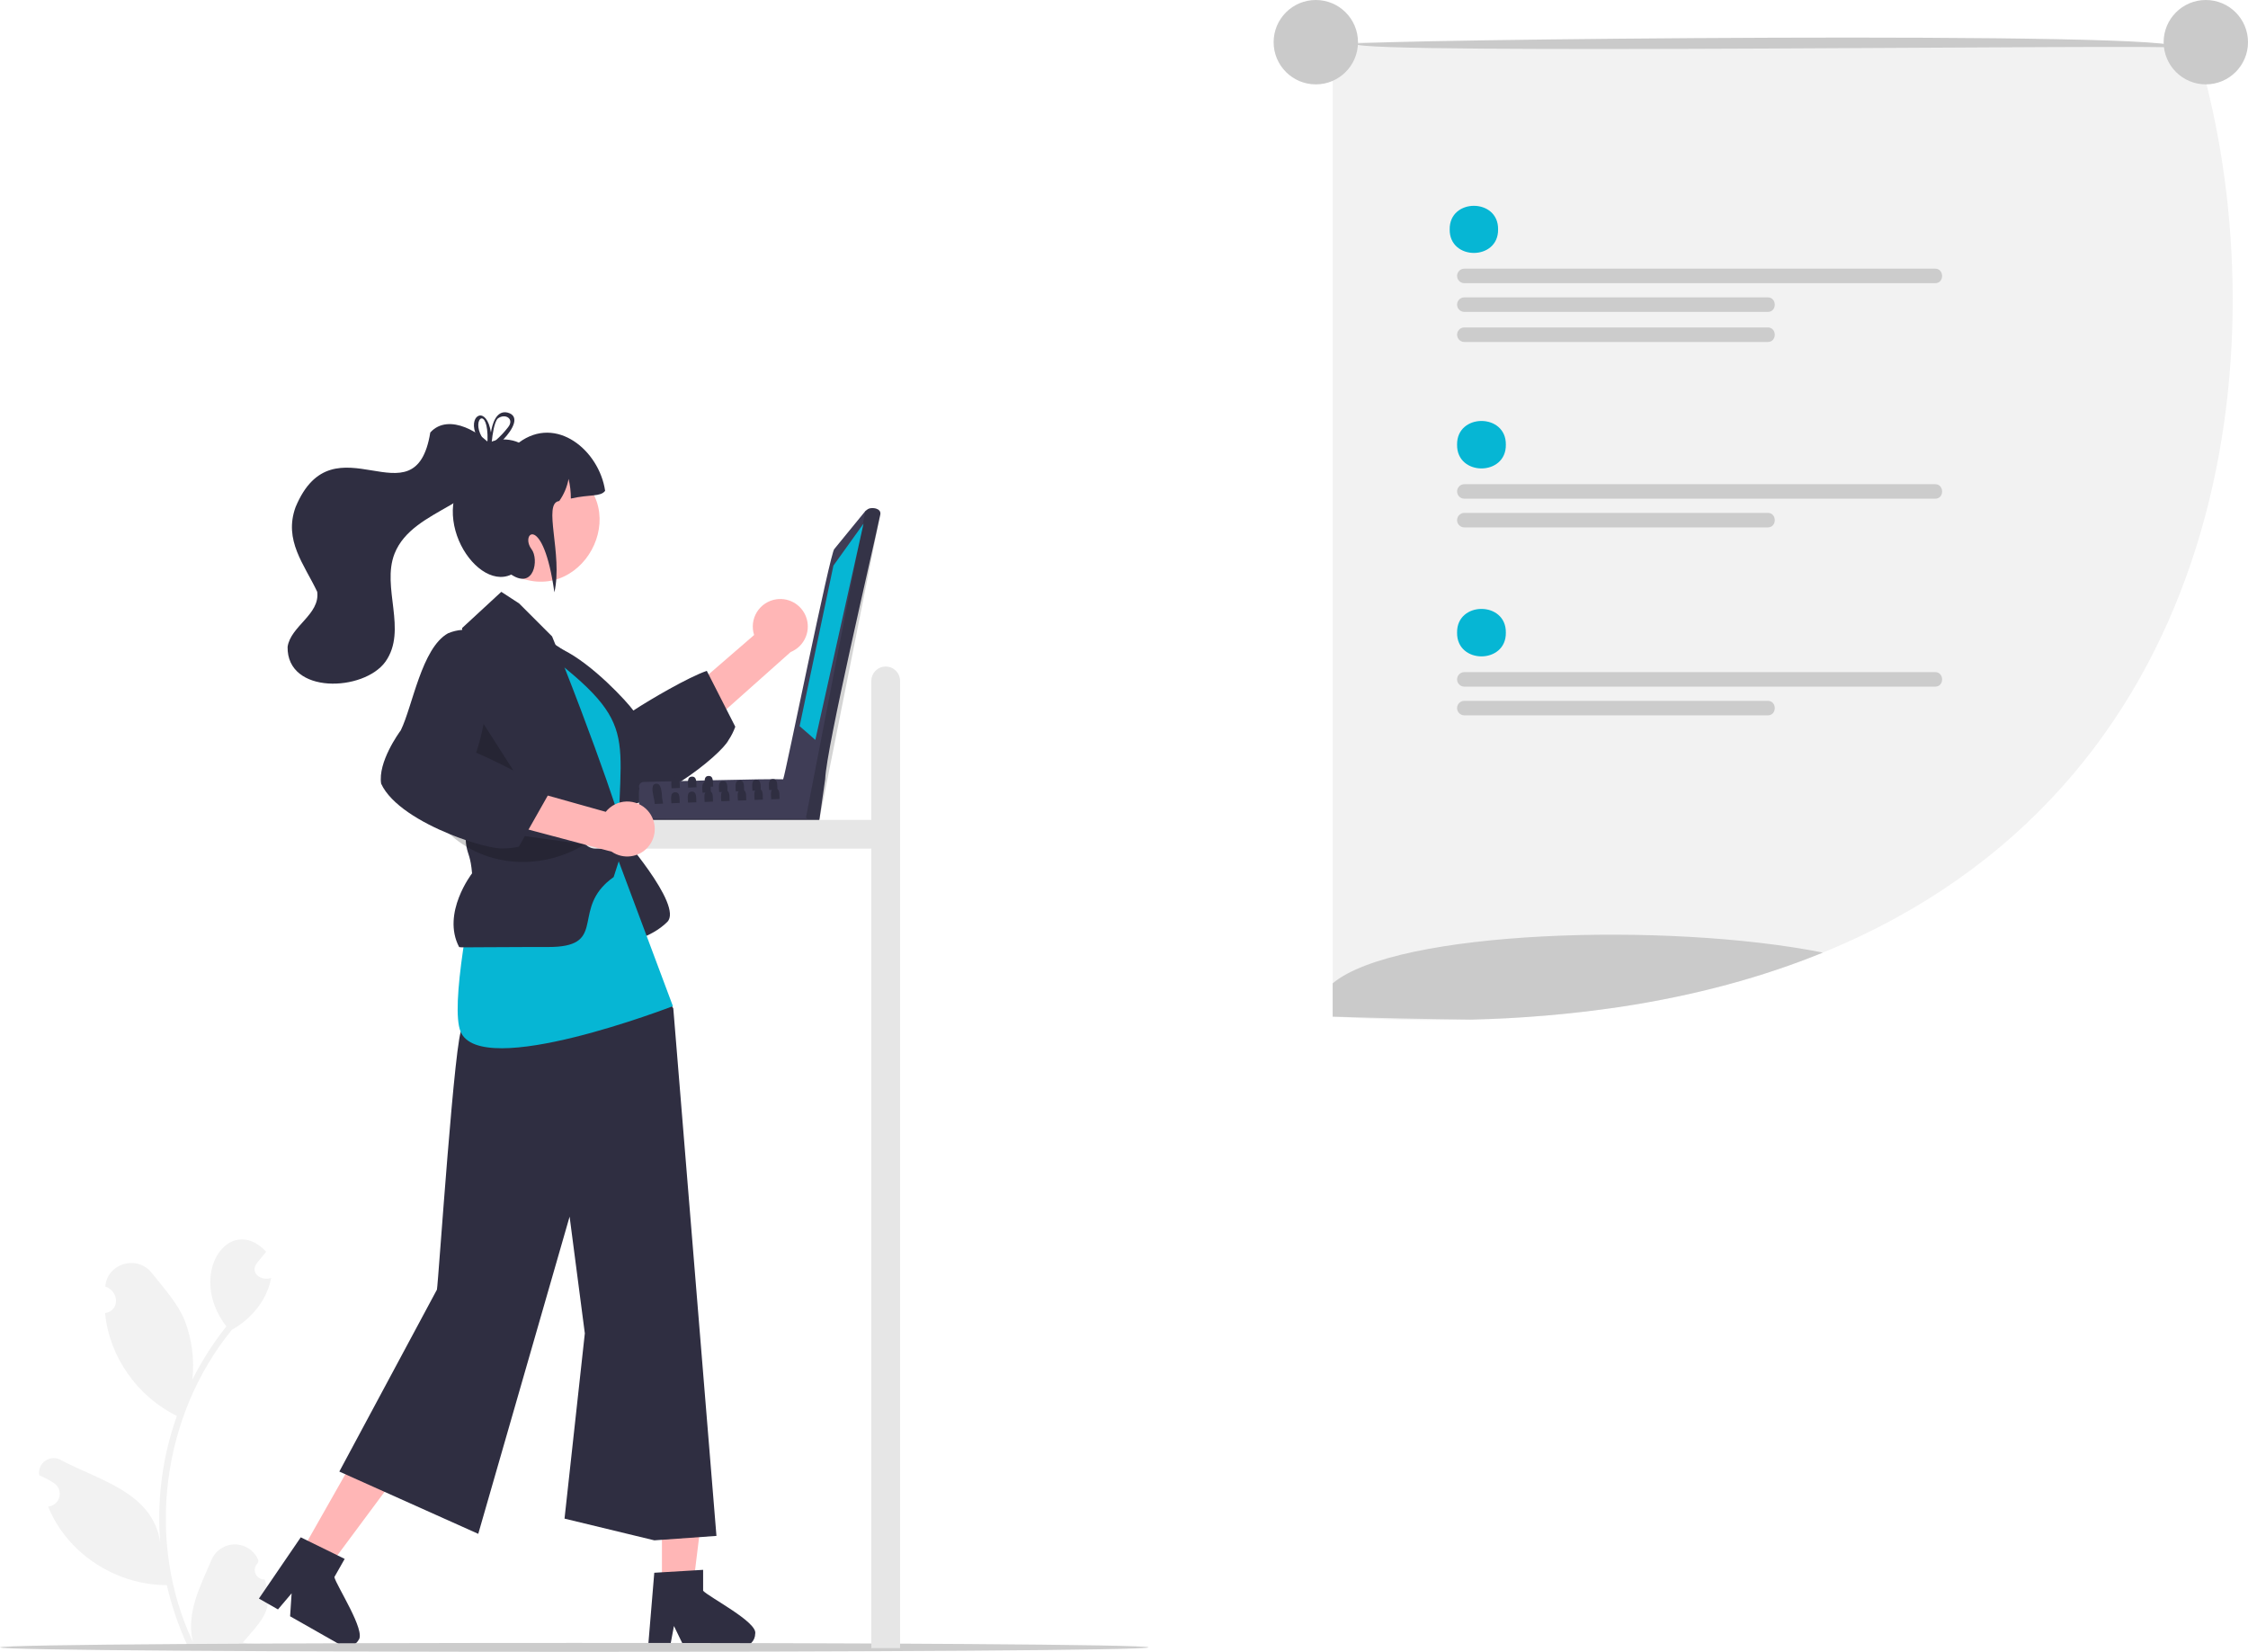
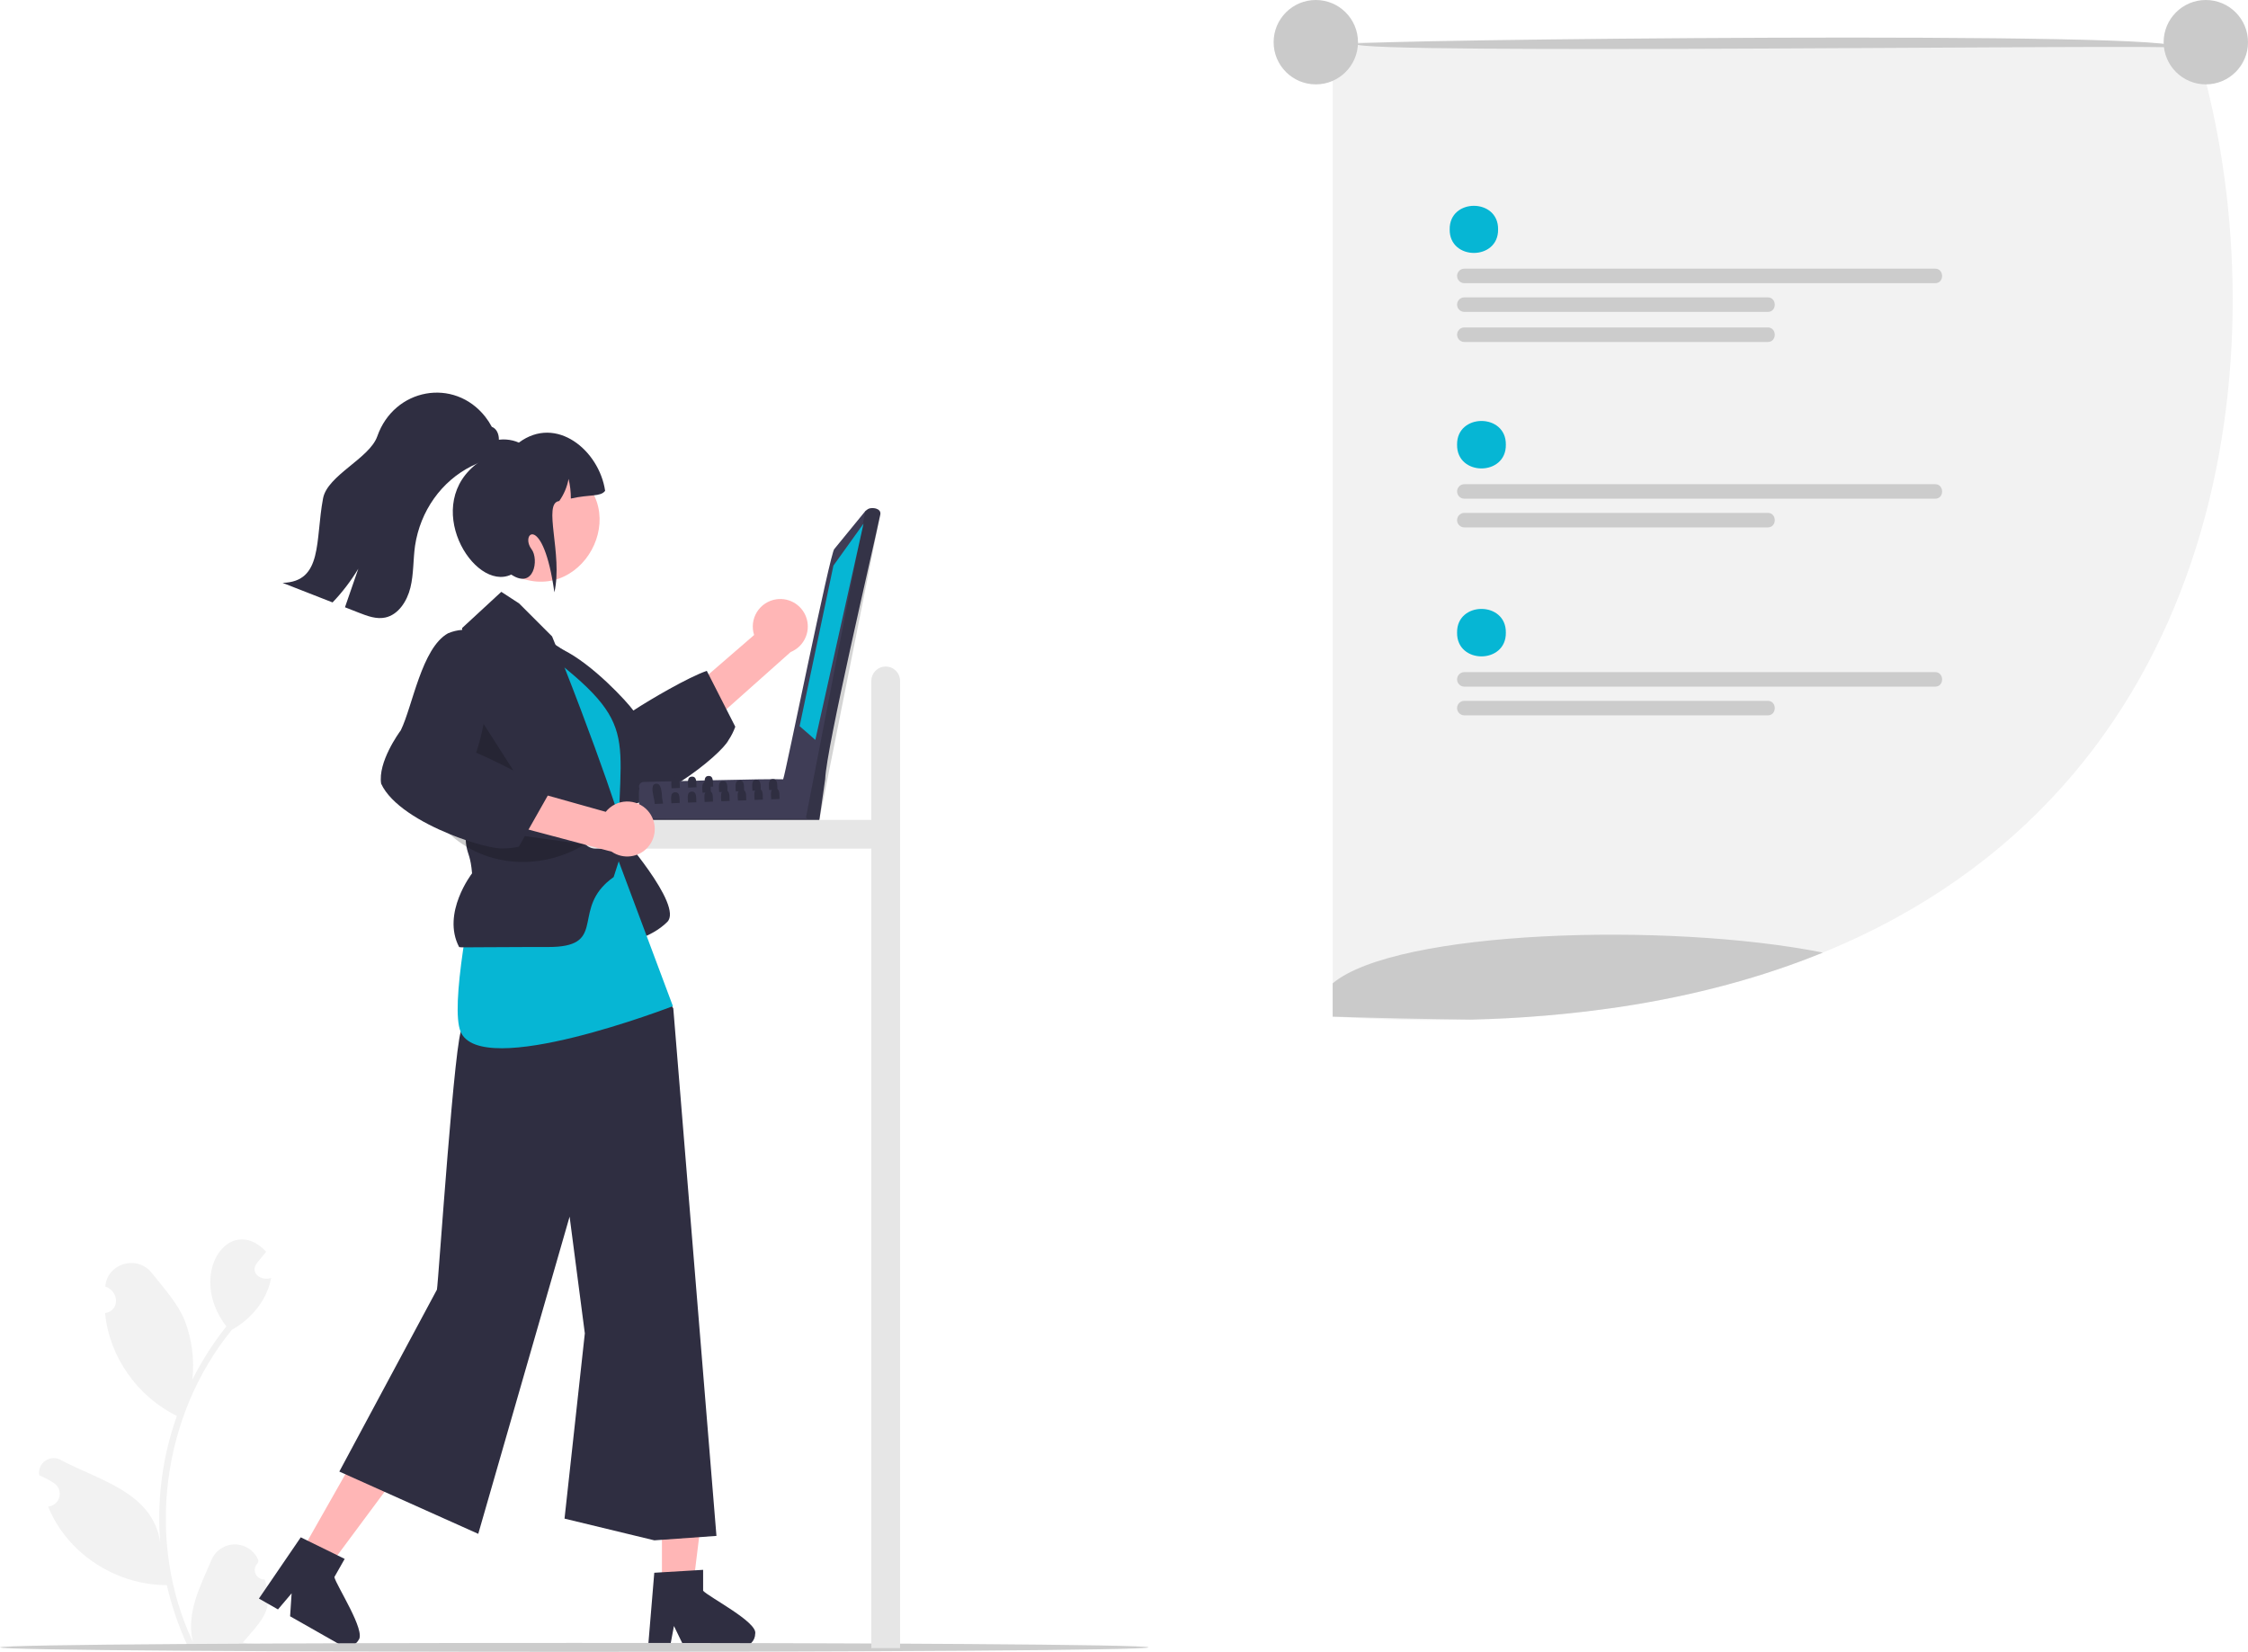
<svg xmlns="http://www.w3.org/2000/svg" data-name="Layer 1" width="860.554" height="632.267" viewBox="0 0 860.554 632.267">
  <path d="M259.411,737.882a3.613,3.613,0,0,1-2.619-6.263c.091-.362.156-.622.248-.984a9.707,9.707,0,0,0-17.997-.17c-4.282,10.023-9.825,20.4-7.068,31.44-18.206-38.585-12.015-86.582,14.891-119.58,7.437-4.097,13.465-11.376,15.034-19.827-3.681,1.247-8.27-1.747-5.502-5.624,1.2-1.482,2.411-2.952,3.61-4.434-13.982-14.89-30.641,8.512-15.251,28.609A115.847,115.847,0,0,0,231.746,661.402a48.709,48.709,0,0,0-2.908-22.624c-2.783-6.715-8.001-12.37-12.595-18.175-5.586-7.073-17.083-3.81-17.835,5.166,5.155,1.694,5.825,9.141-.072,10.16,1.545,16.698,12.453,32.043,27.478,39.366a116.299,116.299,0,0,0-6.355,48.611c-2.652-19.25-23.316-23.921-37.759-31.572a5.626,5.626,0,0,0-8.58,5.699,32.495,32.495,0,0,1,5.696,3.005,4.911,4.911,0,0,1-2.282,8.965c7.28,18.018,26.102,30.117,45.434,30.049a119.563,119.563,0,0,0,8.032,23.447H258.692c.103-.319.195-.648.288-.967a32.599,32.599,0,0,1-7.939-.473c7.026-8.319,12.46-12.563,8.371-24.177Z" transform="translate(-158.1058 -133.325)" fill="#f2f2f2" />
  <polygon points="253.397 607.84 265.228 607.84 270.856 562.209 253.395 562.21 253.397 607.84" fill="#ffb6b6" />
  <path d="M427.27,742.23v-8.02l-3.11.19-12.66.75-2.93.18-2.24,26.86-.12,1.44h8.4l.27-1.43,1.22-6.5,3.15,6.5.69,1.43h22.27a5.032,5.032,0,0,0,5-5.01C448.15,754.23,429.63,744.74,427.27,742.23Z" transform="translate(-158.1058 -133.325)" fill="#2f2e41" />
  <polygon points="114.802 594.963 125.091 600.801 152.505 563.891 137.318 555.275 114.802 594.963" fill="#ffb6b6" />
  <path d="M286.1,736.99l3.95-6.97-2.78-1.37-11.39-5.59-2.64-1.3-12.97,18.99-3.05,4.46,3.45,1.96,3.85,2.19,5.22-6.16-.58,8.79,18.19,10.33h.01l1.17.66a5.008,5.008,0,0,0,6.82-1.89C298.33,757.73,286.91,740.35,286.1,736.99Z" transform="translate(-158.1058 -133.325)" fill="#2f2e41" />
  <path d="M455.232,362.723a10.549,10.549,0,0,0-8.445,13.667l-18.103,15.669,6.839,13.323,25.254-22.486a10.534,10.534,0,0,0-5.545-20.173Z" transform="translate(-158.1058 -133.325)" fill="#ffb6b6" />
  <path d="M436.17,404.8l-6.8-13.33-.7-1.37c-7.28,2.56-21.58,10.92-28.1,15.19-2.39-3.33-15.68-17.82-27.17-23.38,0-.01-.01,0-.01,0q-1.185-.57-2.34-1.02a16.161,16.161,0,0,0-5.59-1.16,8.606,8.606,0,0,0-2.51.36,7.057,7.057,0,0,0-2.36,1.21c-1.87,1.44-3.29,3.95-4.09,7.83a15.313,15.313,0,0,0,.71,5.44c3.2,10.61,15.84,22.46,20.31,30.1.44,1.18,4.83,12.8,11.76,16.92a11.173,11.173,0,0,0,1.13.6c.43.06.86.11,1.31.13h.01a18.401,18.401,0,0,0,2.11.03c.36-.01.73-.04,1.1-.07.08-.01.15-.01.23-.02a33.342,33.342,0,0,0,6.79-1.48c.25-.08.5-.16.75-.25a55.869,55.869,0,0,0,5.57-2.24c1.05-.48,2.09-1,3.13-1.54,1.26-.66,2.52-1.36,3.75-2.09,1.06-.61,2.1-1.25,3.12-1.91v-.01c.24-.14.48-.3.72-.47h.01c9.12-5.93,16.56-12.82,17.99-15.67a23.155,23.155,0,0,0,2.58-5.11Z" transform="translate(-158.1058 -133.325)" fill="#2f2e41" />
  <path d="M394.782,451.693s25.071,28.208,18.769,34.51S397.442,494.16,397.442,494.16l-11.989-.924Z" transform="translate(-158.1058 -133.325)" fill="#2f2e41" />
  <path d="M364.027,376.021c32.335,18.919,43.208,36.992,28.254,73.361Z" transform="translate(-158.1058 -133.325)" fill="#2f2e41" />
  <path d="M335.038,527.266c-2.623-1.22-9.139,97.219-9.671,99.692L288.002,696.594,341.186,720.434l34.97-121.422,5.828,44.683-7.771,70.91,34.377,8.314,23.778-1.698-16.514-201.868-31.337-56.821Z" transform="translate(-158.1058 -133.325)" fill="#2f2e41" />
  <path d="M361.238,378.81c43.906,32.688,33.185,33.27,33.542,83.723l20.921,55.91s-73.753,28.564-81.315,9.658S361.238,378.81,361.238,378.81Z" transform="translate(-158.1058 -133.325)" fill="#06b6d4" />
  <path d="M395.35,447.16c-.09-.32-.2-.69-.32-1.08v-.01c-.19-.63-.41-1.32-.67-2.11-.16-.5-.33-1.04-.52-1.61-.12-.36-.24-.73-.37-1.12-3.52-10.63-10.62-30.45-19.24-52.36v-.01q-1.56-3.945-3.18-7.97c-.1-.24-.19-.49-.29-.73-.43-1.07-.87-2.15-1.31-3.23L356.82,364.3l-6.81-4.44-15,13.85s.01.24.03.71c.21,4.27,1.24,27.33,1.37,54.59.03,6.87.01,14.01-.11,21.18v.19c-.03,1.88,0,3.34.09,4.52a19.694,19.694,0,0,0,.29,2.5c.56,3.08,1.59,3.8,2.14,10.21,0,0-11.8,15.21-4.95,28.23a9.389,9.389,0,0,0,1.64.1c2.42.04,8.06-.11,23.57-.12,2.69-.02,5.67-.02,8.98-.01,21.69,0,10-12.55,21.59-23.98.25-.25.5-.49.77-.73a26.25,26.25,0,0,1,2.6-2.07l1.94-6.02.62-1.93.01-.25.06-2.67.13-5.32.09-3.54A13.146,13.146,0,0,0,395.35,447.16Z" transform="translate(-158.1058 -133.325)" fill="#2f2e41" />
  <polygon points="183.259 274.171 179.814 295.671 203.133 305.289 183.259 274.171" opacity="0.2" />
  <path d="M375.806,312.968c26.087,14.844,4.671,54.011-21.902,40.064C327.818,338.188,349.234,299.022,375.806,312.968Z" transform="translate(-158.1058 -133.325)" fill="#ffb6b6" />
  <path d="M326.601,448.837c13.833,16.302,37.405,18.655,55.308,7.716Z" transform="translate(-158.1058 -133.325)" opacity="0.2" />
  <path d="M389.755,321.199c-1.828,2.377-5.647,1.263-13.125,2.959a31.176,31.176,0,0,0-.872-7.526,21.185,21.185,0,0,1-3.572,8.47c-6.494.72,1.467,20.448-1.858,34.952-4.284-30.6-13.294-22.583-8.742-16.513,2.914,3.885.971,15.542-7.771,9.714-14.425,6.855-34.97-27.199-12.199-43.169-.407-8.633,9.199-9.996,15.114-7.342C371.083,292.049,387.483,305.751,389.755,321.199Z" transform="translate(-158.1058 -133.325)" fill="#2f2e41" />
  <path d="M404.487,432.632c7.414-.148,47.24-1.291,53.771-1.01.369-1.293,12.75,14.573,13.051,14.671a1.808,1.808,0,0,1-.605,2.908c-.728.442-64.932-.746-65.71-.591a1.786,1.786,0,0,1-1.594-1.038l-.429-.961c-.045-1.644-.583-10.048-.1-11.485A1.778,1.778,0,0,1,404.487,432.632Z" transform="translate(-158.1058 -133.325)" fill="#3f3d56" />
  <path d="M402.971,446.61c.377.905.859,2.043,2.023,2.001l65.032.73a1.794,1.794,0,0,0,1.565-2.633Z" transform="translate(-158.1058 -133.325)" opacity="0.17" style="isolation:isolate" />
  <path d="M457.954,431.428c.7-1.211,18.086-87.238,19.537-87.958l11.87-14.521,1.061-.798c1.475-.81,5.014-.262,4.696,1.991h0c-2.789,13.37-20.726,89.518-21.119,101.39L471.84,446.657a1.863,1.863,0,0,1-2.3,1.53,3.583,3.583,0,0,1-2.877-2.079C466.501,445.574,457.141,431.738,457.954,431.428Z" transform="translate(-158.1058 -133.325)" fill="#3f3d56" />
  <path d="M489.364,328.95,466.661,446.111c.759,1.922,4.312,3.268,5.139.747.014-.003,23.291-116.644,23.315-116.713C495.363,327.338,490.725,327.249,489.364,328.95Z" transform="translate(-158.1058 -133.325)" opacity="0.17" style="isolation:isolate" />
  <polygon points="330.574 200.416 319.044 216.487 306.102 277.953 312.118 283.201 330.574 200.416" fill="#06b6d4" />
  <path d="M411.41,436.75c-.24-1.86-.7-3.57-2.05-3.44-1.99-.01-1.56,2.7-1.08,4.98a12.539,12.539,0,0,1,.46,2.76l3.19-.13A26.319,26.319,0,0,1,411.41,436.75Z" transform="translate(-158.1058 -133.325)" fill="#2f2e41" />
  <path d="M430.21,436.31c-.02-.53.01-1.21-.06-1.85-.11-1.06-.47-1.98-1.68-1.91a1.6,1.6,0,0,0-.65.13c-1.29.58-.76,2.93-.78,4.07l1.04-.04,2.15-.08C430.22,436.53,430.21,436.42,430.21,436.31Z" transform="translate(-158.1058 -133.325)" fill="#2f2e41" />
  <path d="M436.58,436.05c-.05-1.4.2-3.87-1.74-3.76-2.1.04-1.41,2.9-1.43,4.21l1.03-.04,2.16-.09C436.59,436.27,436.58,436.16,436.58,436.05Z" transform="translate(-158.1058 -133.325)" fill="#2f2e41" />
  <path d="M442.95,435.8c-.05-1.41.2-3.88-1.74-3.76-2.1.04-1.41,2.9-1.43,4.2l1.04-.04,2.15-.08C442.96,436.02,442.95,435.91,442.95,435.8Z" transform="translate(-158.1058 -133.325)" fill="#2f2e41" />
  <path d="M449.32,435.54c-.05-1.4.2-3.87-1.74-3.76-2.1.05-1.41,2.9-1.43,4.21l1.03-.04,2.16-.09C449.33,435.76,449.32,435.65,449.32,435.54Z" transform="translate(-158.1058 -133.325)" fill="#2f2e41" />
  <path d="M455.69,435.29c-.04-1.26.15-3.36-1.19-3.71h-.01a1.506,1.506,0,0,0-.54-.05,1.464,1.464,0,0,0-.44.06h-.01c-1.54.43-.96,2.94-.98,4.14l1.04-.04,2.15-.08C455.7,435.51,455.69,435.4,455.69,435.29Z" transform="translate(-158.1058 -133.325)" fill="#2f2e41" />
  <path d="M418.28,432.75v-.01a3.115,3.115,0,0,0-.08-.44c-.16-.85-.57-1.51-1.6-1.45-1.01.02-1.37.68-1.48,1.52a13.33,13.33,0,0,0,.04,2.29c.01.15.01.28.01.4l3.19-.13C418.31,434.37,418.36,433.53,418.28,432.75Z" transform="translate(-158.1058 -133.325)" fill="#2f2e41" />
  <path d="M424.6,432.14c-.16-.89-.57-1.61-1.63-1.54-1.05.02-1.4.74-1.49,1.62a23.278,23.278,0,0,0,.06,2.58l3.19-.13C424.67,434.03,424.75,433,424.6,432.14Z" transform="translate(-158.1058 -133.325)" fill="#2f2e41" />
  <path d="M430.98,431.99c-.14-.94-.53-1.71-1.64-1.65-1.09.02-1.42.79-1.5,1.72a4.233,4.233,0,0,0-.02.62c.01.69.1,1.39.09,1.87l2.24-.09.95-.04C431.04,433.8,431.12,432.83,430.98,431.99Z" transform="translate(-158.1058 -133.325)" fill="#2f2e41" />
  <path d="M416.54,436.59c-2.1.04-1.42,2.9-1.43,4.2l3.19-.12C418.18,439.36,418.64,436.46,416.54,436.59Z" transform="translate(-158.1058 -133.325)" fill="#2f2e41" />
  <path d="M422.91,436.33c-2.1.04-1.42,2.9-1.43,4.21l3.19-.13C424.55,439.11,425.01,436.21,422.91,436.33Z" transform="translate(-158.1058 -133.325)" fill="#2f2e41" />
  <path d="M430.21,436.31a1.405,1.405,0,0,0-.93-.23,1.32,1.32,0,0,0-1.2.63c-.57.92-.22,2.64-.23,3.57l3.19-.12C430.94,439.1,431.23,436.98,430.21,436.31Z" transform="translate(-158.1058 -133.325)" fill="#2f2e41" />
  <path d="M436.58,436.05a1.389,1.389,0,0,0-.93-.23,1.323,1.323,0,0,0-1.21.64c-.55.93-.21,2.64-.22,3.57l3.19-.13C437.31,438.85,437.6,436.74,436.58,436.05Z" transform="translate(-158.1058 -133.325)" fill="#2f2e41" />
  <path d="M442.95,435.8a1.405,1.405,0,0,0-.93-.23,1.319,1.319,0,0,0-1.2.63c-.57.92-.22,2.64-.23,3.57l3.19-.12C443.68,438.59,443.97,436.47,442.95,435.8Z" transform="translate(-158.1058 -133.325)" fill="#2f2e41" />
  <path d="M449.32,435.54a1.389,1.389,0,0,0-.93-.23,1.312,1.312,0,0,0-1.21.64c-.55.93-.21,2.64-.22,3.57l3.19-.13C450.05,438.34,450.34,436.23,449.32,435.54Z" transform="translate(-158.1058 -133.325)" fill="#2f2e41" />
  <path d="M455.69,435.29a1.405,1.405,0,0,0-.93-.23,1.308,1.308,0,0,0-1.2.63c-.56.93-.22,2.64-.23,3.57l3.19-.12C456.42,438.08,456.71,435.97,455.69,435.29Z" transform="translate(-158.1058 -133.325)" fill="#2f2e41" />
-   <path d="M322.823,298.871c-5.808,35.709-36.937-6.567-51.574,28.574-4.602,12.726,3.294,21.83,8.288,32.393,1.14,8.681-10.153,13.085-11.336,21.076-.329,18.32,29.226,17.199,37.489,5.641,8.49-12.099-1.648-28.333,3.455-41.32,7.172-18.031,36.34-18.165,38.881-39.142C343.104,299.084,329.871,291.058,322.823,298.871Z" transform="translate(-158.1058 -133.325)" fill="#2f2e41" />
  <path d="M597.775,763.887c-.767,2.273-438.841,2.273-439.669.006C158.872,761.614,596.946,761.614,597.775,763.887Z" transform="translate(-158.1058 -133.325)" fill="#ccc" />
-   <path d="M346.35,302.36c-.19.08-.38.16-.55.25h-.01c-.16.08-.32.16-.48.25-.02.01-.03.02-.05.03-.21-.2-.42-.4-.64-.6a2.313,2.313,0,0,0,.04.98l.03.12c.2.21.41.41.63.62.2-.15.39-.31.59-.46.12-.1.24-.2.37-.3.02-.26.05-.56.08-.89Zm6.02-11.12c-4.46-1.02-5.9,4.81-6.33,7.62-1.62-10.2-8.36-6.99-6.03-.03a15.583,15.583,0,0,0,3.43,5.52c.21.24.44.48.68.72-.27,1.4,1.09,1.04,2.93-.25a24.508,24.508,0,0,0,3.75-3.29C354.47,297.68,357.33,292.53,352.37,291.24Zm.14,5.74a34.946,34.946,0,0,1-4.61,4.89q-.795.72-1.62,1.38c-.01.09-.01.17-.02.24a1.832,1.832,0,0,1-.14.28c-.56,1.01-1.19.46-1.43-.38-.02-.03-.05-.06-.07-.09a14.09,14.09,0,0,1-2.07-2.74c-4.13-7.16,2.52-12.03,2.19,1.34a1.266,1.266,0,0,0-.12.39,2.313,2.313,0,0,0,.04.98l.03.12c.2.21.41.41.63.62.2-.15.39-.31.59-.46.12-.1.24-.2.37-.3.02-.26.05-.56.08-.89v-.01c.26-2.68.97-7.5,2.28-8.81C351.52,291.33,355.25,293.72,352.51,296.98Zm-6.16,5.38c-.19.08-.38.16-.55.25h-.01c-.16.08-.32.16-.48.25-.02.01-.03.02-.05.03-.21-.2-.42-.4-.64-.6a2.313,2.313,0,0,0,.04.98l.03.12c.2.21.41.41.63.62.2-.15.39-.31.59-.46.12-.1.24-.2.37-.3.02-.26.05-.56.08-.89Z" transform="translate(-158.1058 -133.325)" fill="#2f2e41" />
  <path d="M497.16,388.455a5.5,5.5,0,0,0-5.5,5.5v53.206h-105.5a5.5,5.5,0,0,0,0,11h105.5v306h11V393.955A5.5,5.5,0,0,0,497.16,388.455Z" transform="translate(-158.1058 -133.325)" fill="#e6e6e6" />
  <path d="M406.044,443.582a10.549,10.549,0,0,0-16.058.485l-23.051-6.471-7.349,13.049,32.681,8.681a10.534,10.534,0,0,0,13.777-15.744Z" transform="translate(-158.1058 -133.325)" fill="#ffb6b6" />
  <path d="M354.62,428.25c-1.67-.87-3.34-1.72-4.97-2.51-3.54-1.75-6.83-3.28-9.25-4.32a83.636,83.636,0,0,0,2.82-11.02c2.84-14.32,4.77-36.64-8.18-35.98a16.898,16.898,0,0,0-5.44,1.32c-10.09,5.61-13.55,27.92-18.07,37.13-.79,1.07-8.81,12.19-7.52,20.42,3.66,8,15.3,14.84,26.21,19.29l.01.01c2.1.86,4.18,1.63,6.16,2.31,2.26.77,4.41,1.41,6.34,1.91,3.85,1,6.86,1.45,8.31,1.25a23.43,23.43,0,0,0,5.69-.66l2.29-4.04,1.41-2.5,7.37-13.02.76-1.34A110.026,110.026,0,0,0,354.62,428.25Z" transform="translate(-158.1058 -133.325)" fill="#2f2e41" />
  <path d="M855.93,497.94c-22.86,9.33-48.7,16.44-77.78,20.82a460.562,460.562,0,0,1-57.06,4.84q-25.08.63-52.82-1.13V156.38a6.92,6.92,0,0,1,6.92-6.91l2.76.01,11.07.03h.19l297.18.74h1.35l10.74.03q2.31,7.44,4.3,15.33C1029.54,271.9,1009.78,435.15,855.93,497.94Z" transform="translate(-158.1058 -133.325)" fill="#f2f2f2" />
  <path d="M734.558,303.543c.177,12.112-18.849,12.112-18.67-.001C715.711,291.431,734.736,291.431,734.558,303.543Z" transform="translate(-158.1058 -133.325)" fill="#06b6d4" />
  <path d="M898.86,318.66H718.67a2.775,2.775,0,1,0,0,5.55H898.86C902.51,324.27,902.42,318.6,898.86,318.66Z" transform="translate(-158.1058 -133.325)" fill="#ccc" />
  <path d="M834.8,329.64H718.67a2.78,2.78,0,0,0,0,5.56H834.8C838.43,335.25,838.37,329.59,834.8,329.64Z" transform="translate(-158.1058 -133.325)" fill="#ccc" />
  <path d="M898.86,236.16H718.67a2.78,2.78,0,0,0,0,5.56H898.86C902.51,241.77,902.42,236.11,898.86,236.16Z" transform="translate(-158.1058 -133.325)" fill="#ccc" />
  <path d="M834.8,247.15H718.67a2.78,2.78,0,0,0,0,5.56H834.8C838.43,252.76,838.37,247.1,834.8,247.15Z" transform="translate(-158.1058 -133.325)" fill="#ccc" />
  <path d="M834.8,258.66H718.67a2.78,2.78,0,0,0,0,5.56H834.8C838.43,264.27,838.37,258.61,834.8,258.66Z" transform="translate(-158.1058 -133.325)" fill="#ccc" />
  <path d="M734.558,375.483c.177,12.112-18.849,12.112-18.67-.001C715.711,363.371,734.736,363.371,734.558,375.483Z" transform="translate(-158.1058 -133.325)" fill="#06b6d4" />
  <path d="M898.86,390.59H718.67a2.78,2.78,0,0,0,0,5.56H898.86C902.51,396.2,902.42,390.54,898.86,390.59Z" transform="translate(-158.1058 -133.325)" fill="#ccc" />
  <path d="M834.8,401.58H718.67a2.78,2.78,0,0,0,0,5.56H834.8C838.43,407.19,838.37,401.53,834.8,401.58Z" transform="translate(-158.1058 -133.325)" fill="#ccc" />
  <path d="M731.59,221.124c.176,12.022-18.708,12.022-18.531-.001C712.884,209.102,731.767,209.102,731.59,221.124Z" transform="translate(-158.1058 -133.325)" fill="#06b6d4" />
  <path d="M991.125,151.594c-1.434-1.439-314.464,2.767-314.108-1.455C675.477,148.547,999.708,144.906,991.125,151.594Z" transform="translate(-158.1058 -133.325)" fill="#cacaca" />
  <circle cx="503.702" cy="16.147" r="16.147" fill="#cacaca" />
  <circle cx="844.407" cy="16.147" r="16.147" fill="#cacaca" />
  <path d="M855.93,497.94c-22.86,9.33-48.7,16.44-77.78,20.82a460.562,460.562,0,0,1-57.06,4.84q-25.8-.3-52.82-1.13V509.71C692.52,489.36,796.42,486.11,855.93,497.94Z" transform="translate(-158.1058 -133.325)" fill="#cacaca" />
+   <path d="M 189.542 172.734 C 187.311 175.64 183.73 176.851 180.511 178.424 C 168.984 184.183 160.891 195.582 158.885 208.884 C 158.127 214.22 158.391 219.711 157.108 224.929 C 155.832 230.147 152.466 235.329 147.465 236.377 C 144.081 237.093 140.634 235.808 137.398 234.535 C 135.619 233.84 133.839 233.143 132.06 232.443 C 133.764 227.524 135.467 222.604 137.165 217.686 C 134.349 222.365 131.042 226.693 127.309 230.591 C 120.932 228.094 114.549 225.598 108.16 223.102 C 123.702 222.699 120.623 206.844 123.671 190.751 C 125.346 181.909 141.459 175.473 144.425 167.018 C 150.881 148.544 173.848 144.381 185.766 159.523 C 186.71 160.724 187.549 162.013 188.271 163.375 C 191.498 164.622 191.731 169.865 189.542 172.734 Z" fill="#2f2e41" style="" />
</svg>
